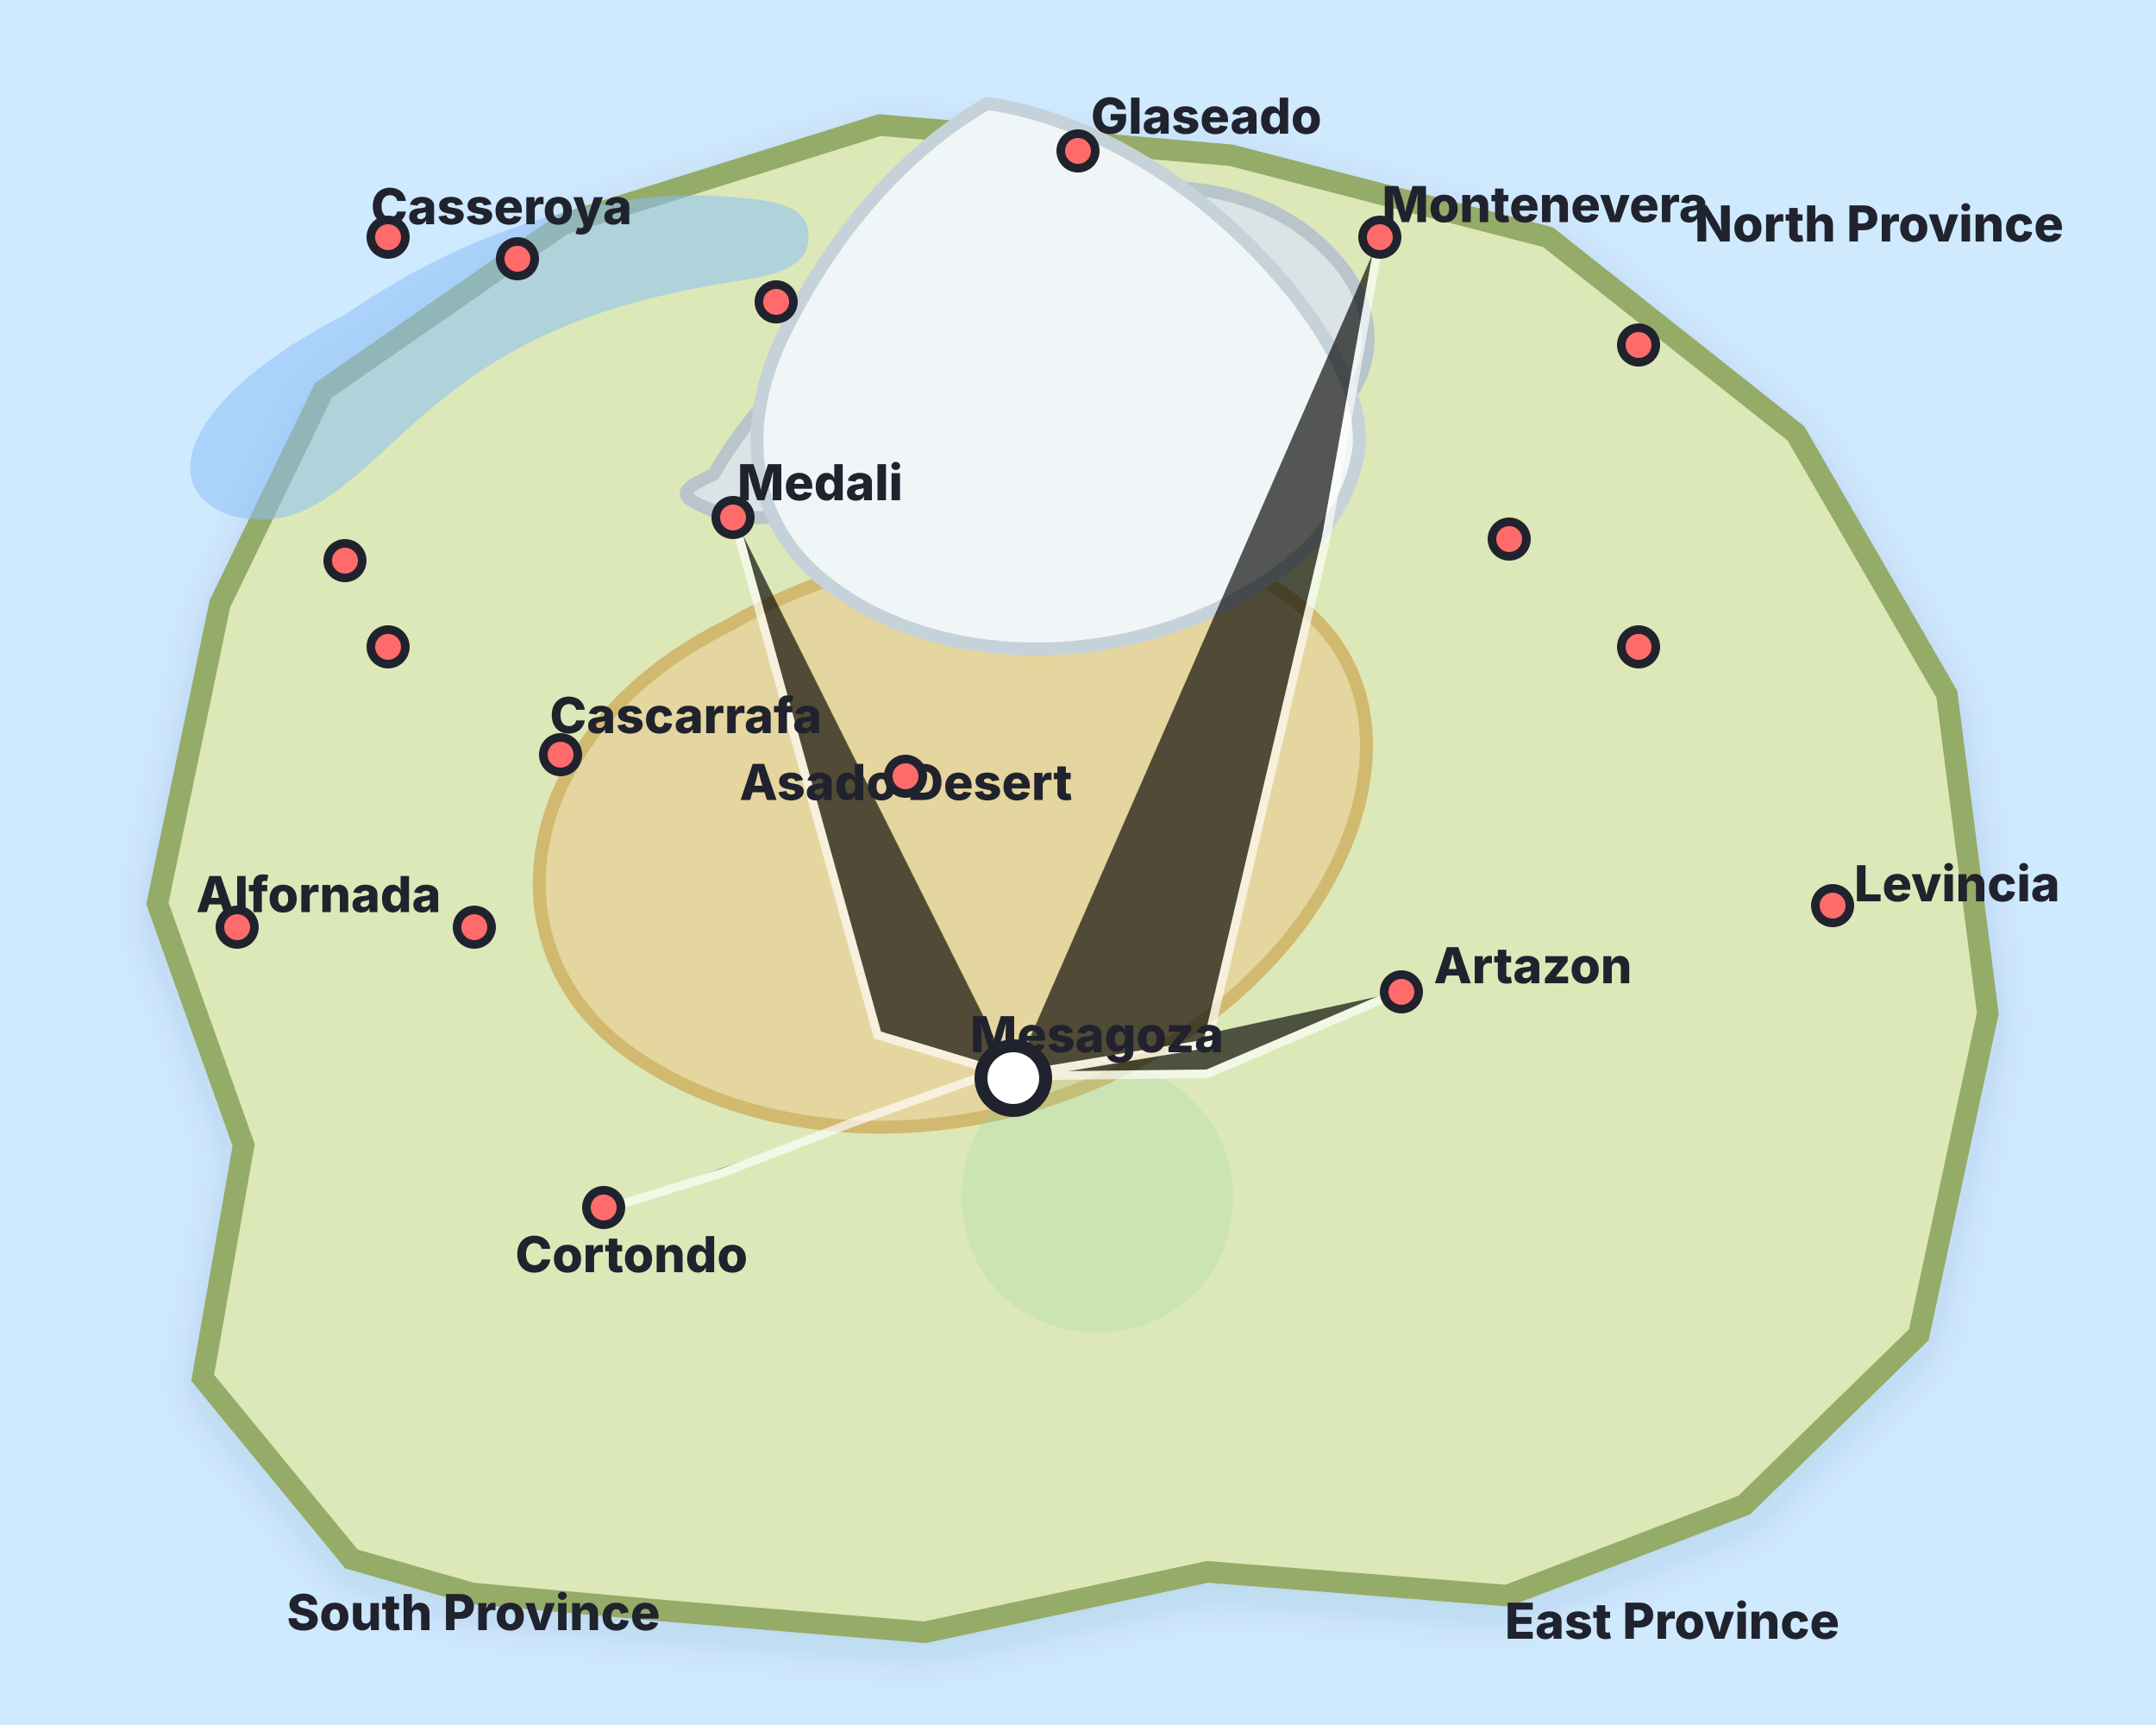
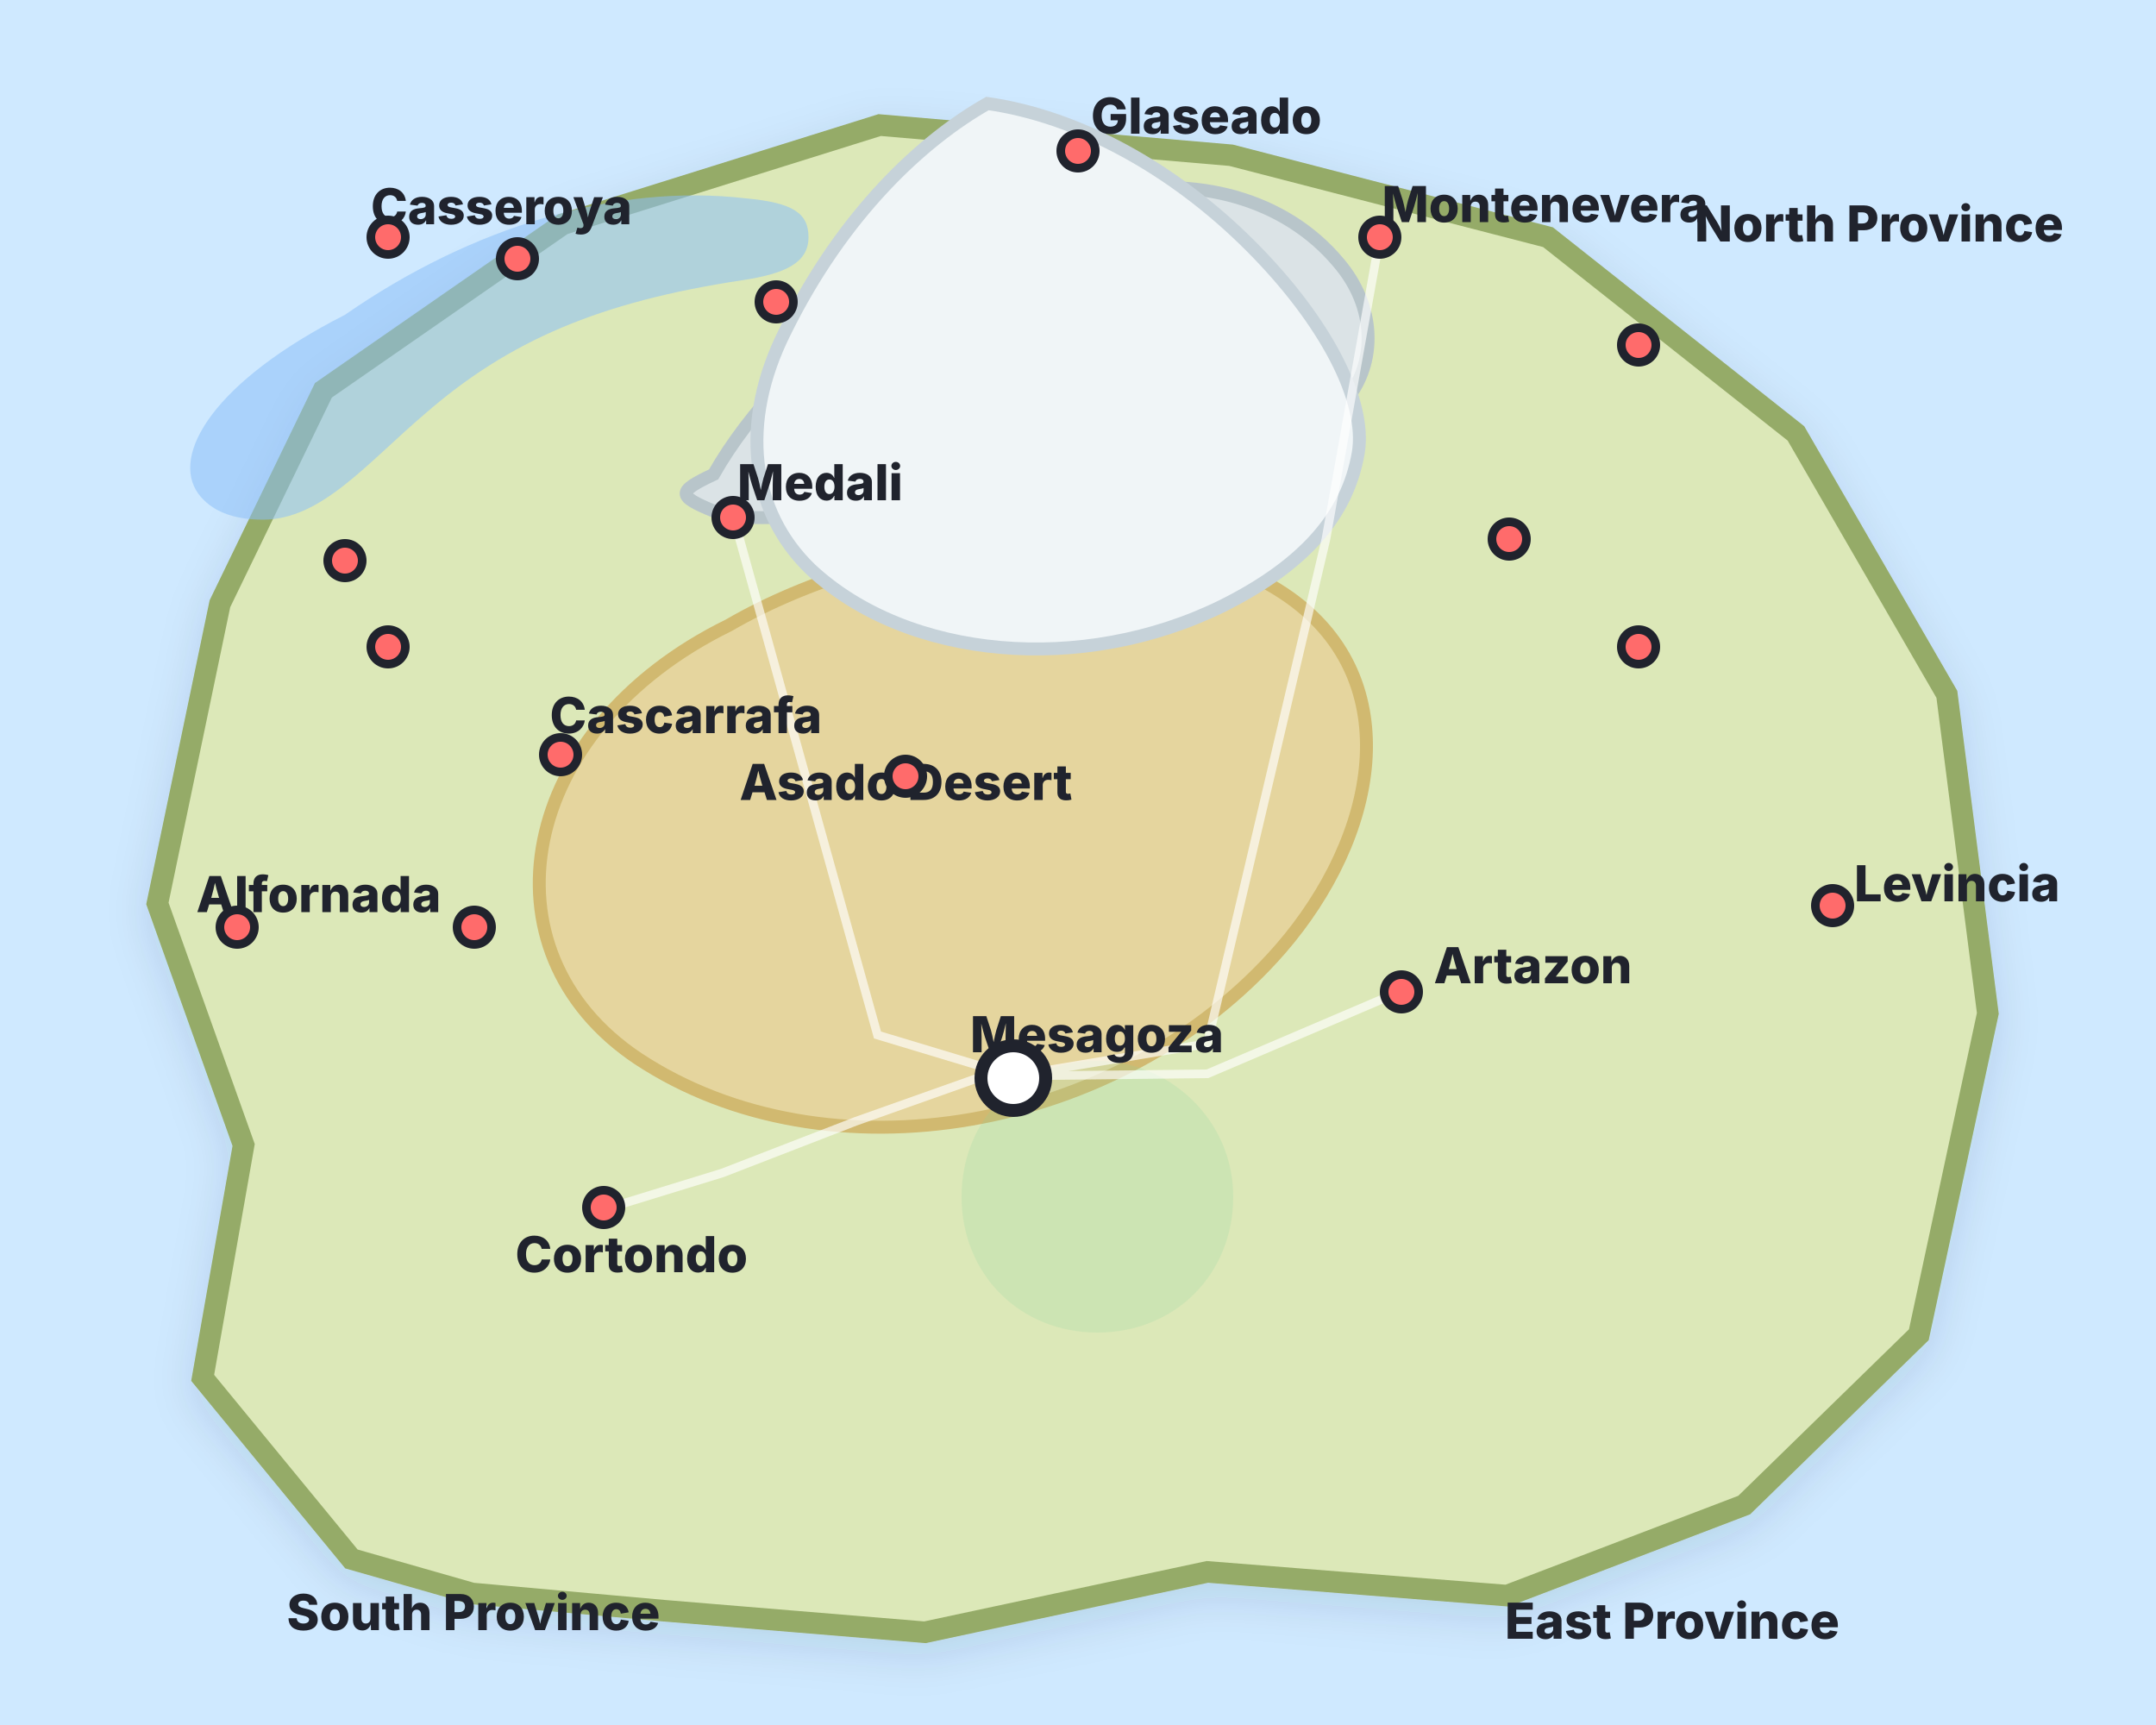
<svg xmlns="http://www.w3.org/2000/svg" viewBox="0 0 1000 800" role="img" aria-labelledby="title desc">
  <defs>
    <filter id="shadow" x="-20%" y="-20%" width="140%" height="140%">
      <feDropShadow dx="0" dy="6" stdDeviation="10" flood-color="#24324a" flood-opacity=".12" />
    </filter>
  </defs>
  <rect width="1000" height="800" fill="#cfe9ff" />
  <path d="M163 723 94 639 113 531 73 419 102 280 150 181 261 104 408 58 571 72 718 110 833 201 903 322 922 470 890 619 809 698 699 740 560 729 429 757 308 747 219 739Z" fill="#dce8b8" stroke="#95ab68" stroke-width="10" filter="url(#shadow)" />
  <path d="M338 290c74-43 196-58 260-13 55 39 41 111-4 163-74 85-210 109-298 51-75-50-56-153 42-201Z" fill="#e6d39b" stroke="#cfb468" stroke-width="6" opacity=".9" />
  <path d="M331 220c33-58 111-116 180-130 44-9 85 2 110 32 17 20 18 46 3 64-23 29-74 36-122 40-92 7-149 20-171 11-17-7-17-9 0-17Z" fill="#dbe3e8" stroke="#b7c3cb" stroke-width="6" opacity=".95" />
  <path d="M458 48c42 6 86 30 122 66 35 35 54 72 50 96-5 29-25 52-63 71-65 32-146 25-191-17-28-27-33-68-12-110 27-55 64-89 94-106Z" fill="#f0f5f7" stroke="#c6d2d9" stroke-width="6" />
  <path d="M160 146c59-41 126-61 186-54 22 2 29 7 29 18 0 12-11 17-31 20-66 10-108 28-147 62-27 23-48 49-75 49-14 0-24-4-30-12-13-18 7-52 68-83Z" fill="#8cc0f8" opacity=".55" />
  <path d="M509 492c33 0 63 27 63 63s-27 63-63 63-63-27-63-63 27-63 63-63Z" fill="#86d29d" opacity=".18" />
-   <g stroke="#ffffff" stroke-width="4" stroke-linecap="round" opacity=".65">
+   <g fill="none" stroke="#ffffff" stroke-width="4" stroke-linecap="round" opacity=".65">
    <path d="M459 498 397 520 335 544 283 560" />
    <path d="M470 499 560 498 649 460" />
    <path d="M470 499 407 480 340 239" />
    <path d="M470 499 560 484 615 250 640 110" />
  </g>
  <g fill="#20232d" font-family="Inter, Arial, sans-serif" font-size="23" font-weight="800">
    <text x="450" y="488">Mesagoza</text>
    <text x="239" y="590">Cortondo</text>
    <text x="665" y="456">Artazon</text>
    <text x="860" y="418">Levincia</text>
    <text x="255" y="340">Cascarrafa</text>
    <text x="342" y="232">Medali</text>
    <text x="641" y="103">Montenevera</text>
    <text x="91" y="423">Alfornada</text>
    <text x="506" y="62">Glaseado</text>
    <text x="172" y="104">Casseroya</text>
    <text x="133" y="756">South Province</text>
    <text x="698" y="760">East Province</text>
    <text x="786" y="112">North Province</text>
    <text x="343" y="371">Asado Desert</text>
  </g>
  <g fill="#ffffff" stroke="#20232d" stroke-width="6">
    <circle cx="470" cy="500" r="15" />
  </g>
  <g fill="#ff6b6b" stroke="#20232d" stroke-width="4">
    <circle cx="280" cy="560" r="8" />
    <circle cx="220" cy="430" r="8" />
    <circle cx="650" cy="460" r="8" />
    <circle cx="180" cy="300" r="8" />
    <circle cx="160" cy="260" r="8" />
    <circle cx="850" cy="420" r="8" />
    <circle cx="700" cy="250" r="8" />
    <circle cx="760" cy="300" r="8" />
    <circle cx="260" cy="350" r="8" />
    <circle cx="760" cy="160" r="8" />
    <circle cx="340" cy="240" r="8" />
    <circle cx="640" cy="110" r="8" />
    <circle cx="420" cy="360" r="8" />
    <circle cx="110" cy="430" r="8" />
    <circle cx="500" cy="70" r="8" />
    <circle cx="240" cy="120" r="8" />
    <circle cx="180" cy="110" r="8" />
    <circle cx="360" cy="140" r="8" />
  </g>
</svg>
